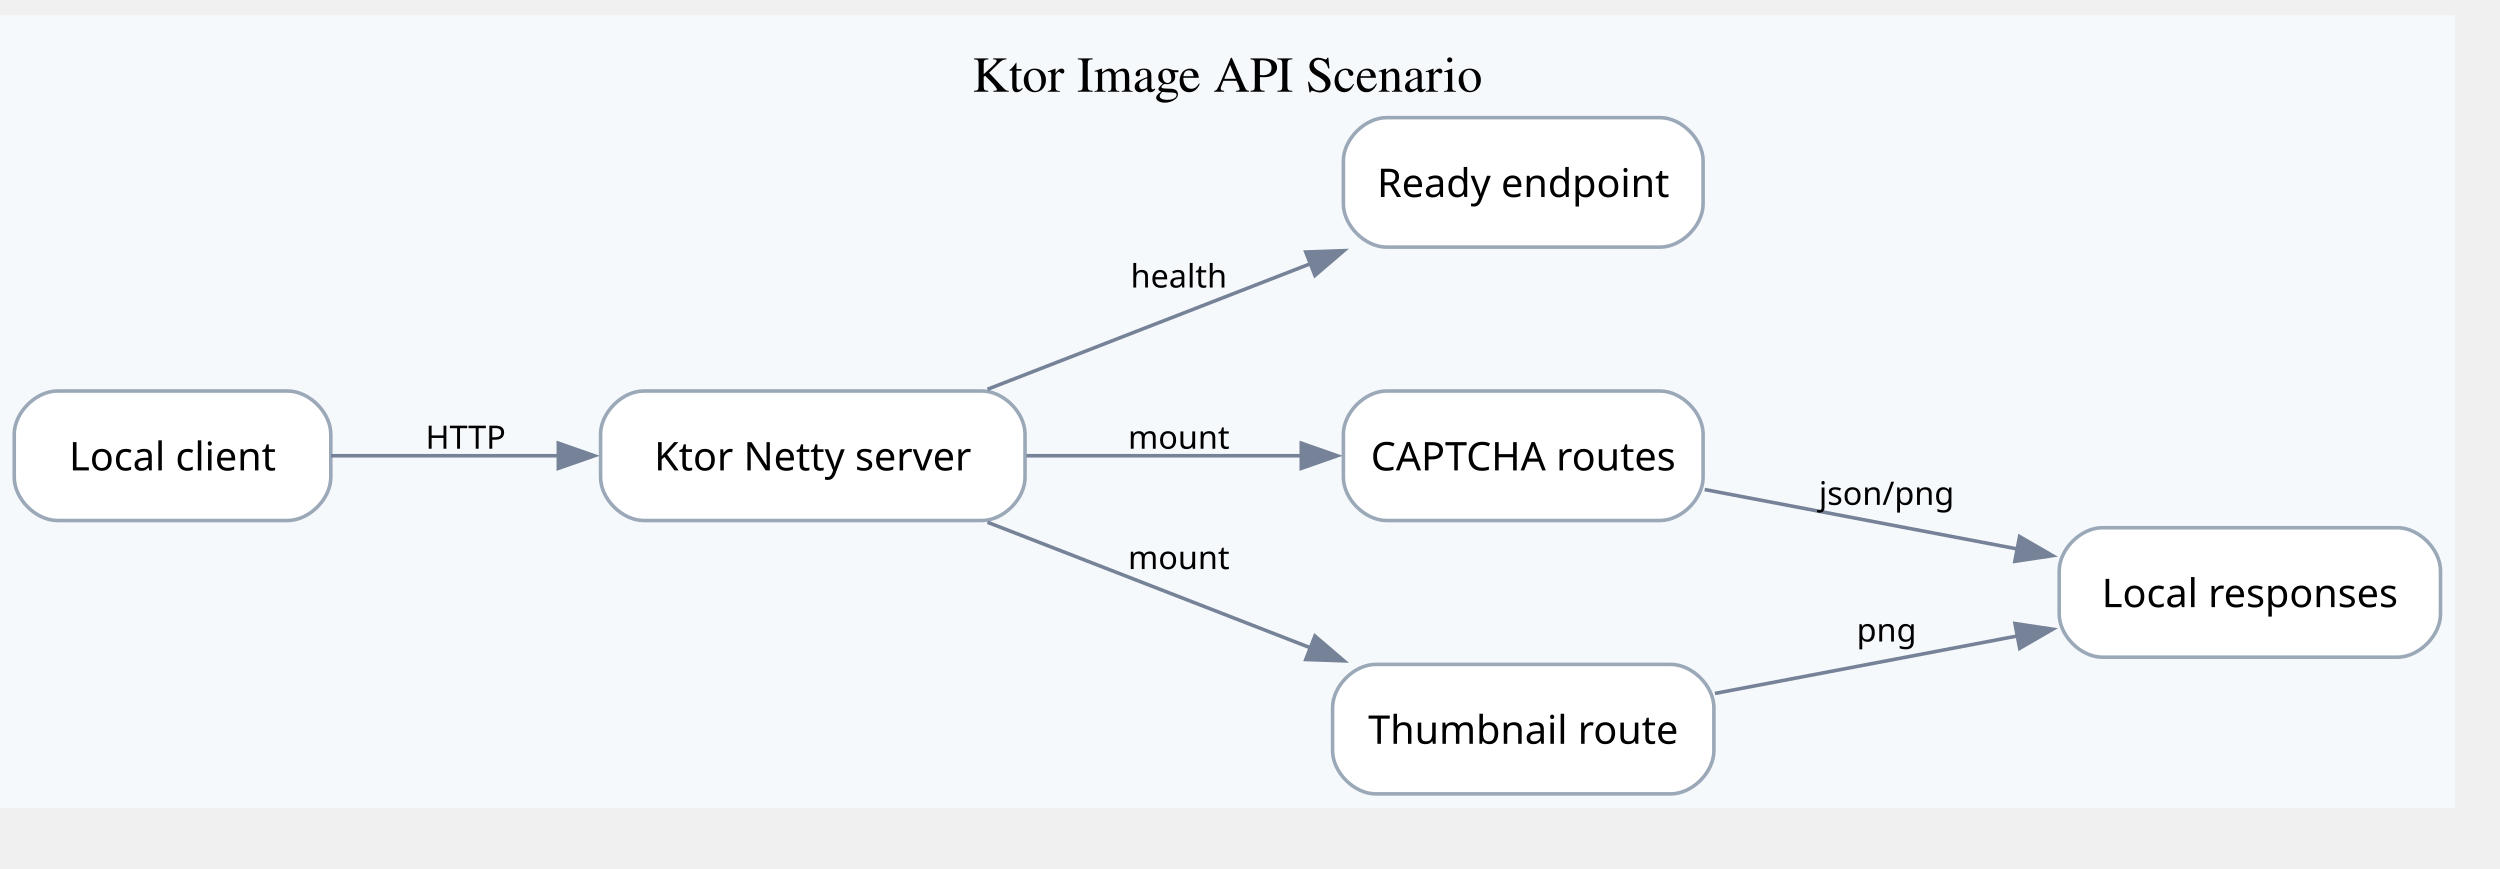
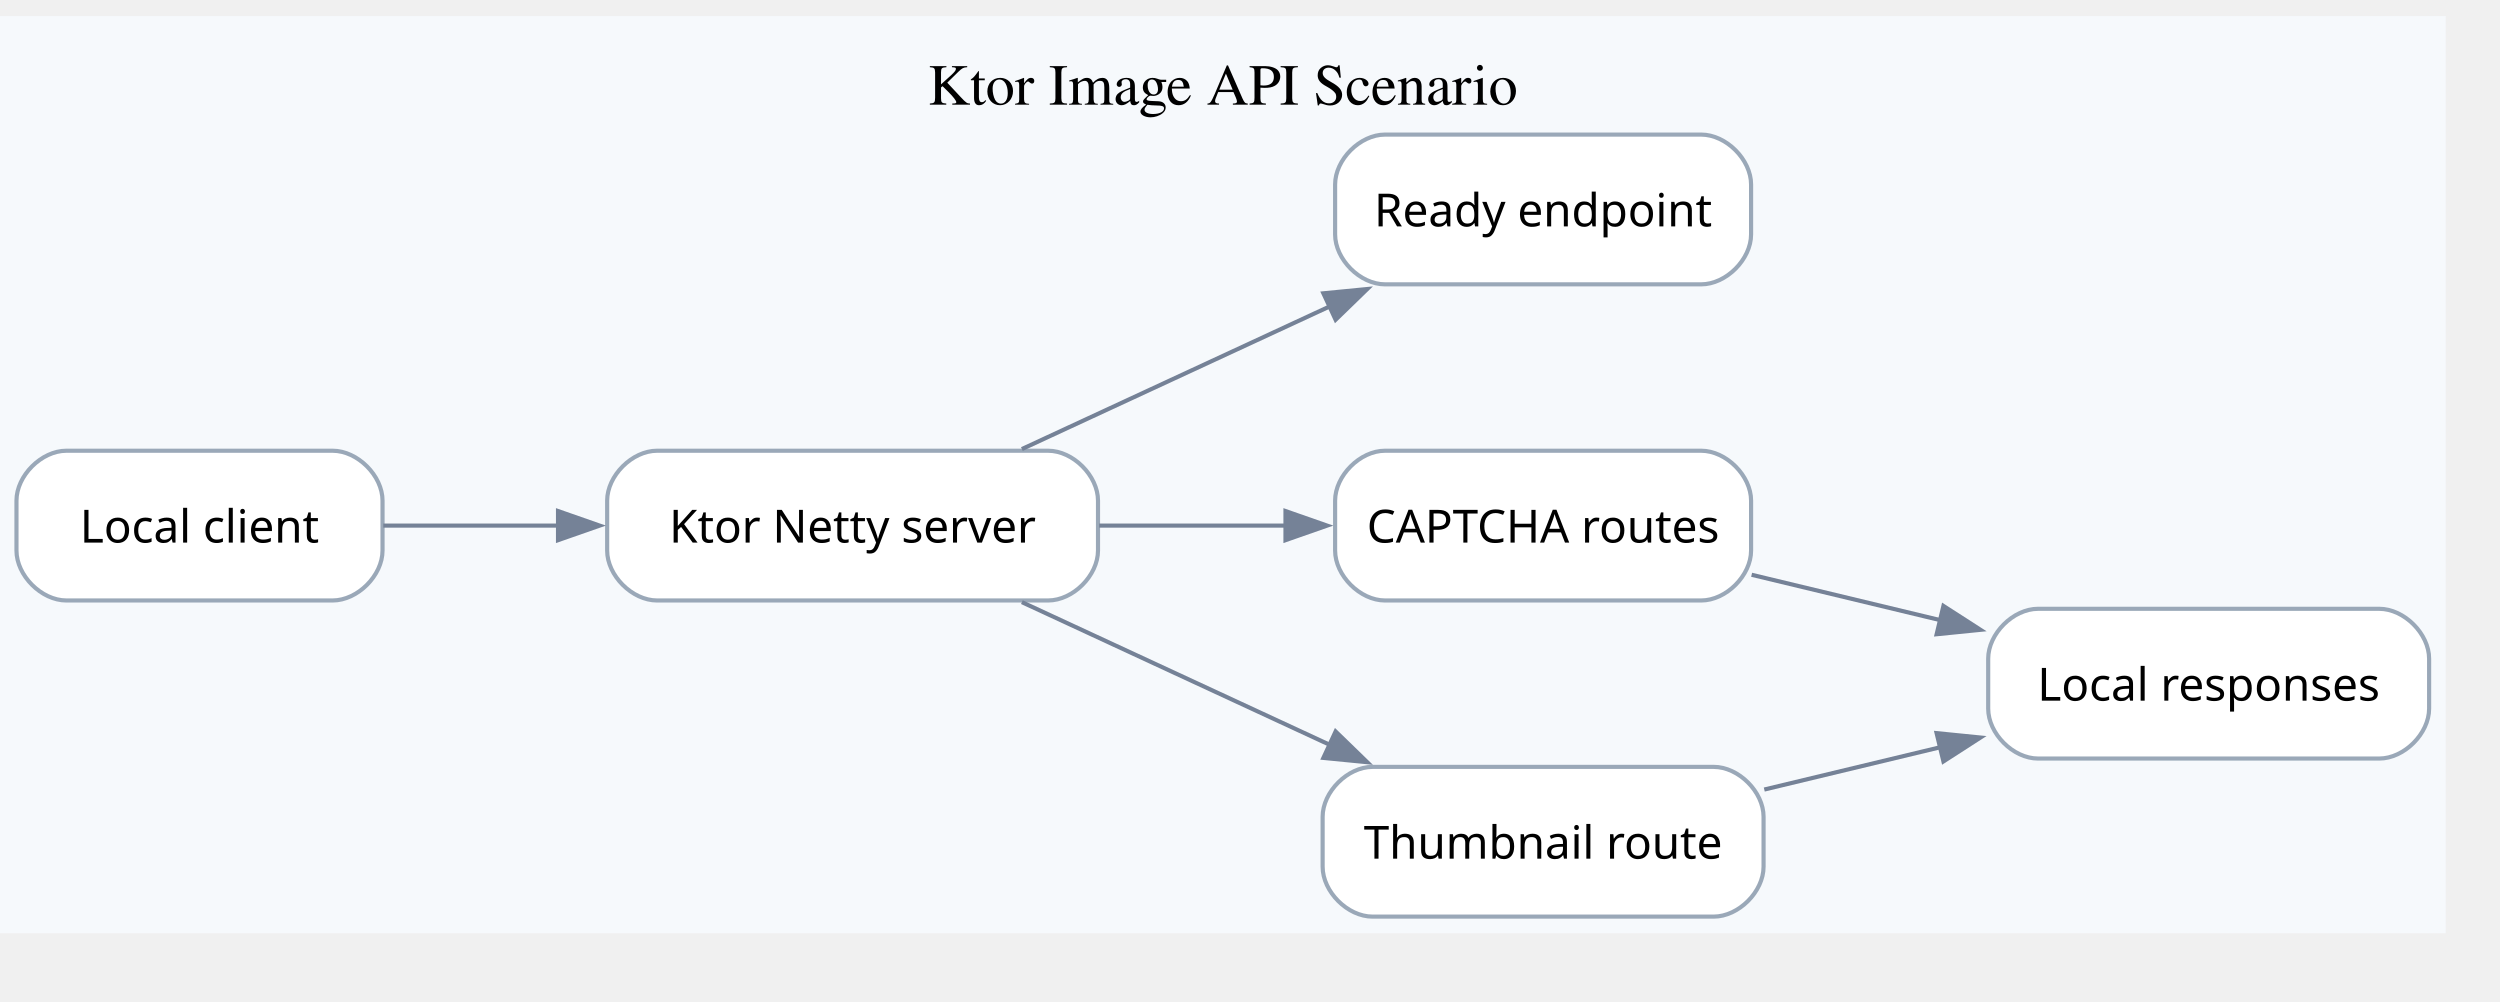
- <svg xmlns="http://www.w3.org/2000/svg" width="708pt" height="246pt" viewBox="13.00 13.00 695.00 233.00">
+ <svg xmlns="http://www.w3.org/2000/svg" width="614pt" height="246pt" viewBox="13.00 13.00 601.00 233.00">
  <g id="graph0" class="graph" transform="scale(1 1) rotate(0) translate(16.96 229.46)">
-     <polygon fill="#f6f9fc" stroke="none" points="-4,4 -4,-216.5 678.5,-216.5 678.5,4 -4,4" />
-     <text xml:space="preserve" text-anchor="middle" x="337.25" y="-195.2" font-family="Times,serif" font-size="14.00">Ktor Image API Scenario</text>
+     <polygon fill="#f6f9fc" stroke="none" points="-4,4 -4,-216.5 584,-216.5 584,4 -4,4" />
+     <text xml:space="preserve" text-anchor="middle" x="290" y="-195.2" font-family="Times,serif" font-size="14.00">Ktor Image API Scenario</text>
    <g id="node1" class="node">
      <path fill="#ffffff" stroke="#9aa8b8" d="M76,-112C76,-112 12,-112 12,-112 6,-112 0,-106 0,-100 0,-100 0,-88 0,-88 0,-82 6,-76 12,-76 12,-76 76,-76 76,-76 82,-76 88,-82 88,-88 88,-88 88,-100 88,-100 88,-106 82,-112 76,-112" />
      <text xml:space="preserve" text-anchor="middle" x="44" y="-89.92" font-family="Comic Mono" font-size="11.00">Local client</text>
    </g>
    <g id="node2" class="node">
-       <path fill="#ffffff" stroke="#9aa8b8" d="M269,-112C269,-112 175,-112 175,-112 169,-112 163,-106 163,-100 163,-100 163,-88 163,-88 163,-82 169,-76 175,-76 175,-76 269,-76 269,-76 275,-76 281,-82 281,-88 281,-88 281,-100 281,-100 281,-106 275,-112 269,-112" />
-       <text xml:space="preserve" text-anchor="middle" x="222" y="-89.92" font-family="Comic Mono" font-size="11.00">Ktor Netty server</text>
+       <path fill="#ffffff" stroke="#9aa8b8" d="M248,-112C248,-112 154,-112 154,-112 148,-112 142,-106 142,-100 142,-100 142,-88 142,-88 142,-82 148,-76 154,-76 154,-76 248,-76 248,-76 254,-76 260,-82 260,-88 260,-88 260,-100 260,-100 260,-106 254,-112 248,-112" />
+       <text xml:space="preserve" text-anchor="middle" x="201" y="-89.92" font-family="Comic Mono" font-size="11.00">Ktor Netty server</text>
    </g>
    <g id="edge1" class="edge">
-       <path fill="none" stroke="#758297" d="M88.05,-94C107.12,-94 130.03,-94 151.42,-94" />
-       <polygon fill="#758297" stroke="#758297" points="151.26,-97.5 161.26,-94 151.26,-90.5 151.26,-97.5" />
-       <text xml:space="preserve" text-anchor="middle" x="125.5" y="-95.95" font-family="Comic Mono" font-size="9.00">HTTP</text>
+       <path fill="none" stroke="#758297" d="M88.18,-94C101.25,-94 115.96,-94 130.31,-94" />
+       <polygon fill="#758297" stroke="#758297" points="130.19,-97.5 140.19,-94 130.19,-90.5 130.19,-97.5" />
    </g>
    <g id="node3" class="node">
-       <path fill="#ffffff" stroke="#9aa8b8" d="M457.5,-188C457.5,-188 381.5,-188 381.5,-188 375.5,-188 369.5,-182 369.5,-176 369.5,-176 369.5,-164 369.5,-164 369.5,-158 375.5,-152 381.5,-152 381.5,-152 457.5,-152 457.5,-152 463.5,-152 469.5,-158 469.5,-164 469.5,-164 469.5,-176 469.5,-176 469.5,-182 463.5,-188 457.5,-188" />
-       <text xml:space="preserve" text-anchor="middle" x="419.5" y="-165.93" font-family="Comic Mono" font-size="11.00">Ready endpoint</text>
+       <path fill="#ffffff" stroke="#9aa8b8" d="M405,-188C405,-188 329,-188 329,-188 323,-188 317,-182 317,-176 317,-176 317,-164 317,-164 317,-158 323,-152 329,-152 329,-152 405,-152 405,-152 411,-152 417,-158 417,-164 417,-164 417,-176 417,-176 417,-182 411,-188 405,-188" />
+       <text xml:space="preserve" text-anchor="middle" x="367" y="-165.93" font-family="Comic Mono" font-size="11.00">Ready endpoint</text>
    </g>
    <g id="edge2" class="edge">
-       <path fill="none" stroke="#758297" d="M270.57,-112.49C297.63,-123.01 331.73,-136.27 360.37,-147.4" />
-       <polygon fill="#758297" stroke="#758297" points="359.05,-150.64 369.64,-151.01 361.59,-144.12 359.05,-150.64" />
-       <text xml:space="preserve" text-anchor="middle" x="323.75" y="-140.76" font-family="Comic Mono" font-size="9.00">health</text>
+       <path fill="none" stroke="#758297" d="M241.7,-112.4C264,-122.73 292.04,-135.72 315.84,-146.76" />
+       <polygon fill="#758297" stroke="#758297" points="314.18,-149.84 324.72,-150.87 317.12,-143.49 314.18,-149.84" />
    </g>
    <g id="node4" class="node">
-       <path fill="#ffffff" stroke="#9aa8b8" d="M457.5,-112C457.5,-112 381.5,-112 381.5,-112 375.5,-112 369.5,-106 369.5,-100 369.5,-100 369.5,-88 369.5,-88 369.5,-82 375.5,-76 381.5,-76 381.5,-76 457.5,-76 457.5,-76 463.5,-76 469.5,-82 469.5,-88 469.5,-88 469.5,-100 469.5,-100 469.5,-106 463.5,-112 457.5,-112" />
-       <text xml:space="preserve" text-anchor="middle" x="419.5" y="-89.92" font-family="Comic Mono" font-size="11.00">CAPTCHA routes</text>
+       <path fill="#ffffff" stroke="#9aa8b8" d="M405,-112C405,-112 329,-112 329,-112 323,-112 317,-106 317,-100 317,-100 317,-88 317,-88 317,-82 323,-76 329,-76 329,-76 405,-76 405,-76 411,-76 417,-82 417,-88 417,-88 417,-100 417,-100 417,-106 411,-112 405,-112" />
+       <text xml:space="preserve" text-anchor="middle" x="367" y="-89.92" font-family="Comic Mono" font-size="11.00">CAPTCHA routes</text>
    </g>
    <g id="edge3" class="edge">
-       <path fill="none" stroke="#758297" d="M281.39,-94C305.58,-94 333.62,-94 358.02,-94" />
-       <polygon fill="#758297" stroke="#758297" points="357.8,-97.5 367.8,-94 357.8,-90.5 357.8,-97.5" />
-       <text xml:space="preserve" text-anchor="middle" x="323.75" y="-95.95" font-family="Comic Mono" font-size="9.00">mount</text>
+       <path fill="none" stroke="#758297" d="M260.28,-94C274.81,-94 290.43,-94 305.08,-94" />
+       <polygon fill="#758297" stroke="#758297" points="305.07,-97.5 315.07,-94 305.07,-90.5 305.07,-97.5" />
    </g>
    <g id="node5" class="node">
-       <path fill="#ffffff" stroke="#9aa8b8" d="M460.5,-36C460.5,-36 378.5,-36 378.5,-36 372.5,-36 366.5,-30 366.5,-24 366.5,-24 366.5,-12 366.5,-12 366.5,-6 372.5,0 378.5,0 378.5,0 460.5,0 460.5,0 466.5,0 472.5,-6 472.5,-12 472.5,-12 472.5,-24 472.5,-24 472.5,-30 466.5,-36 460.5,-36" />
-       <text xml:space="preserve" text-anchor="middle" x="419.5" y="-13.93" font-family="Comic Mono" font-size="11.00">Thumbnail route</text>
+       <path fill="#ffffff" stroke="#9aa8b8" d="M408,-36C408,-36 326,-36 326,-36 320,-36 314,-30 314,-24 314,-24 314,-12 314,-12 314,-6 320,0 326,0 326,0 408,0 408,0 414,0 420,-6 420,-12 420,-12 420,-24 420,-24 420,-30 414,-36 408,-36" />
+       <text xml:space="preserve" text-anchor="middle" x="367" y="-13.93" font-family="Comic Mono" font-size="11.00">Thumbnail route</text>
    </g>
    <g id="edge4" class="edge">
-       <path fill="none" stroke="#758297" d="M270.57,-75.51C297.63,-64.99 331.73,-51.73 360.37,-40.6" />
-       <polygon fill="#758297" stroke="#758297" points="361.59,-43.88 369.64,-36.99 359.05,-37.36 361.59,-43.88" />
-       <text xml:space="preserve" text-anchor="middle" x="323.75" y="-62.5" font-family="Comic Mono" font-size="9.00">mount</text>
+       <path fill="none" stroke="#758297" d="M241.7,-75.6C264,-65.27 292.04,-52.28 315.84,-41.24" />
+       <polygon fill="#758297" stroke="#758297" points="317.12,-44.51 324.72,-37.13 314.18,-38.16 317.12,-44.51" />
    </g>
    <g id="node6" class="node">
-       <path fill="#ffffff" stroke="#9aa8b8" d="M662.5,-74C662.5,-74 580.5,-74 580.5,-74 574.5,-74 568.5,-68 568.5,-62 568.5,-62 568.5,-50 568.5,-50 568.5,-44 574.5,-38 580.5,-38 580.5,-38 662.5,-38 662.5,-38 668.5,-38 674.5,-44 674.5,-50 674.5,-50 674.5,-62 674.5,-62 674.5,-68 668.5,-74 662.5,-74" />
-       <text xml:space="preserve" text-anchor="middle" x="621.5" y="-51.92" font-family="Comic Mono" font-size="11.00">Local responses</text>
+       <path fill="#ffffff" stroke="#9aa8b8" d="M568,-74C568,-74 486,-74 486,-74 480,-74 474,-68 474,-62 474,-62 474,-50 474,-50 474,-44 480,-38 486,-38 486,-38 568,-38 568,-38 574,-38 580,-44 580,-50 580,-50 580,-62 580,-62 580,-68 574,-74 568,-74" />
+       <text xml:space="preserve" text-anchor="middle" x="527" y="-51.92" font-family="Comic Mono" font-size="11.00">Local responses</text>
    </g>
    <g id="edge5" class="edge">
-       <path fill="none" stroke="#758297" d="M469.94,-84.61C496.29,-79.6 528.99,-73.39 557.17,-68.03" />
-       <polygon fill="#758297" stroke="#758297" points="557.48,-71.54 566.65,-66.23 556.17,-64.66 557.48,-71.54" />
-       <text xml:space="preserve" text-anchor="middle" x="520.5" y="-80.35" font-family="Comic Mono" font-size="9.00">json/png</text>
+       <path fill="none" stroke="#758297" d="M417.13,-82.18C431.56,-78.71 447.55,-74.87 462.74,-71.21" />
+       <polygon fill="#758297" stroke="#758297" points="463.24,-74.69 472.15,-68.95 461.61,-67.89 463.24,-74.69" />
    </g>
    <g id="edge6" class="edge">
-       <path fill="none" stroke="#758297" d="M472.79,-27.93C498.62,-32.84 530.01,-38.81 557.2,-43.97" />
-       <polygon fill="#758297" stroke="#758297" points="556.21,-47.35 566.68,-45.78 557.51,-40.47 556.21,-47.35" />
-       <text xml:space="preserve" text-anchor="middle" x="520.5" y="-42.35" font-family="Comic Mono" font-size="9.00">png</text>
+       <path fill="none" stroke="#758297" d="M420.17,-30.55C433.72,-33.81 448.46,-37.35 462.52,-40.73" />
+       <polygon fill="#758297" stroke="#758297" points="461.6,-44.11 472.14,-43.05 463.24,-37.31 461.6,-44.11" />
    </g>
  </g>
</svg>
